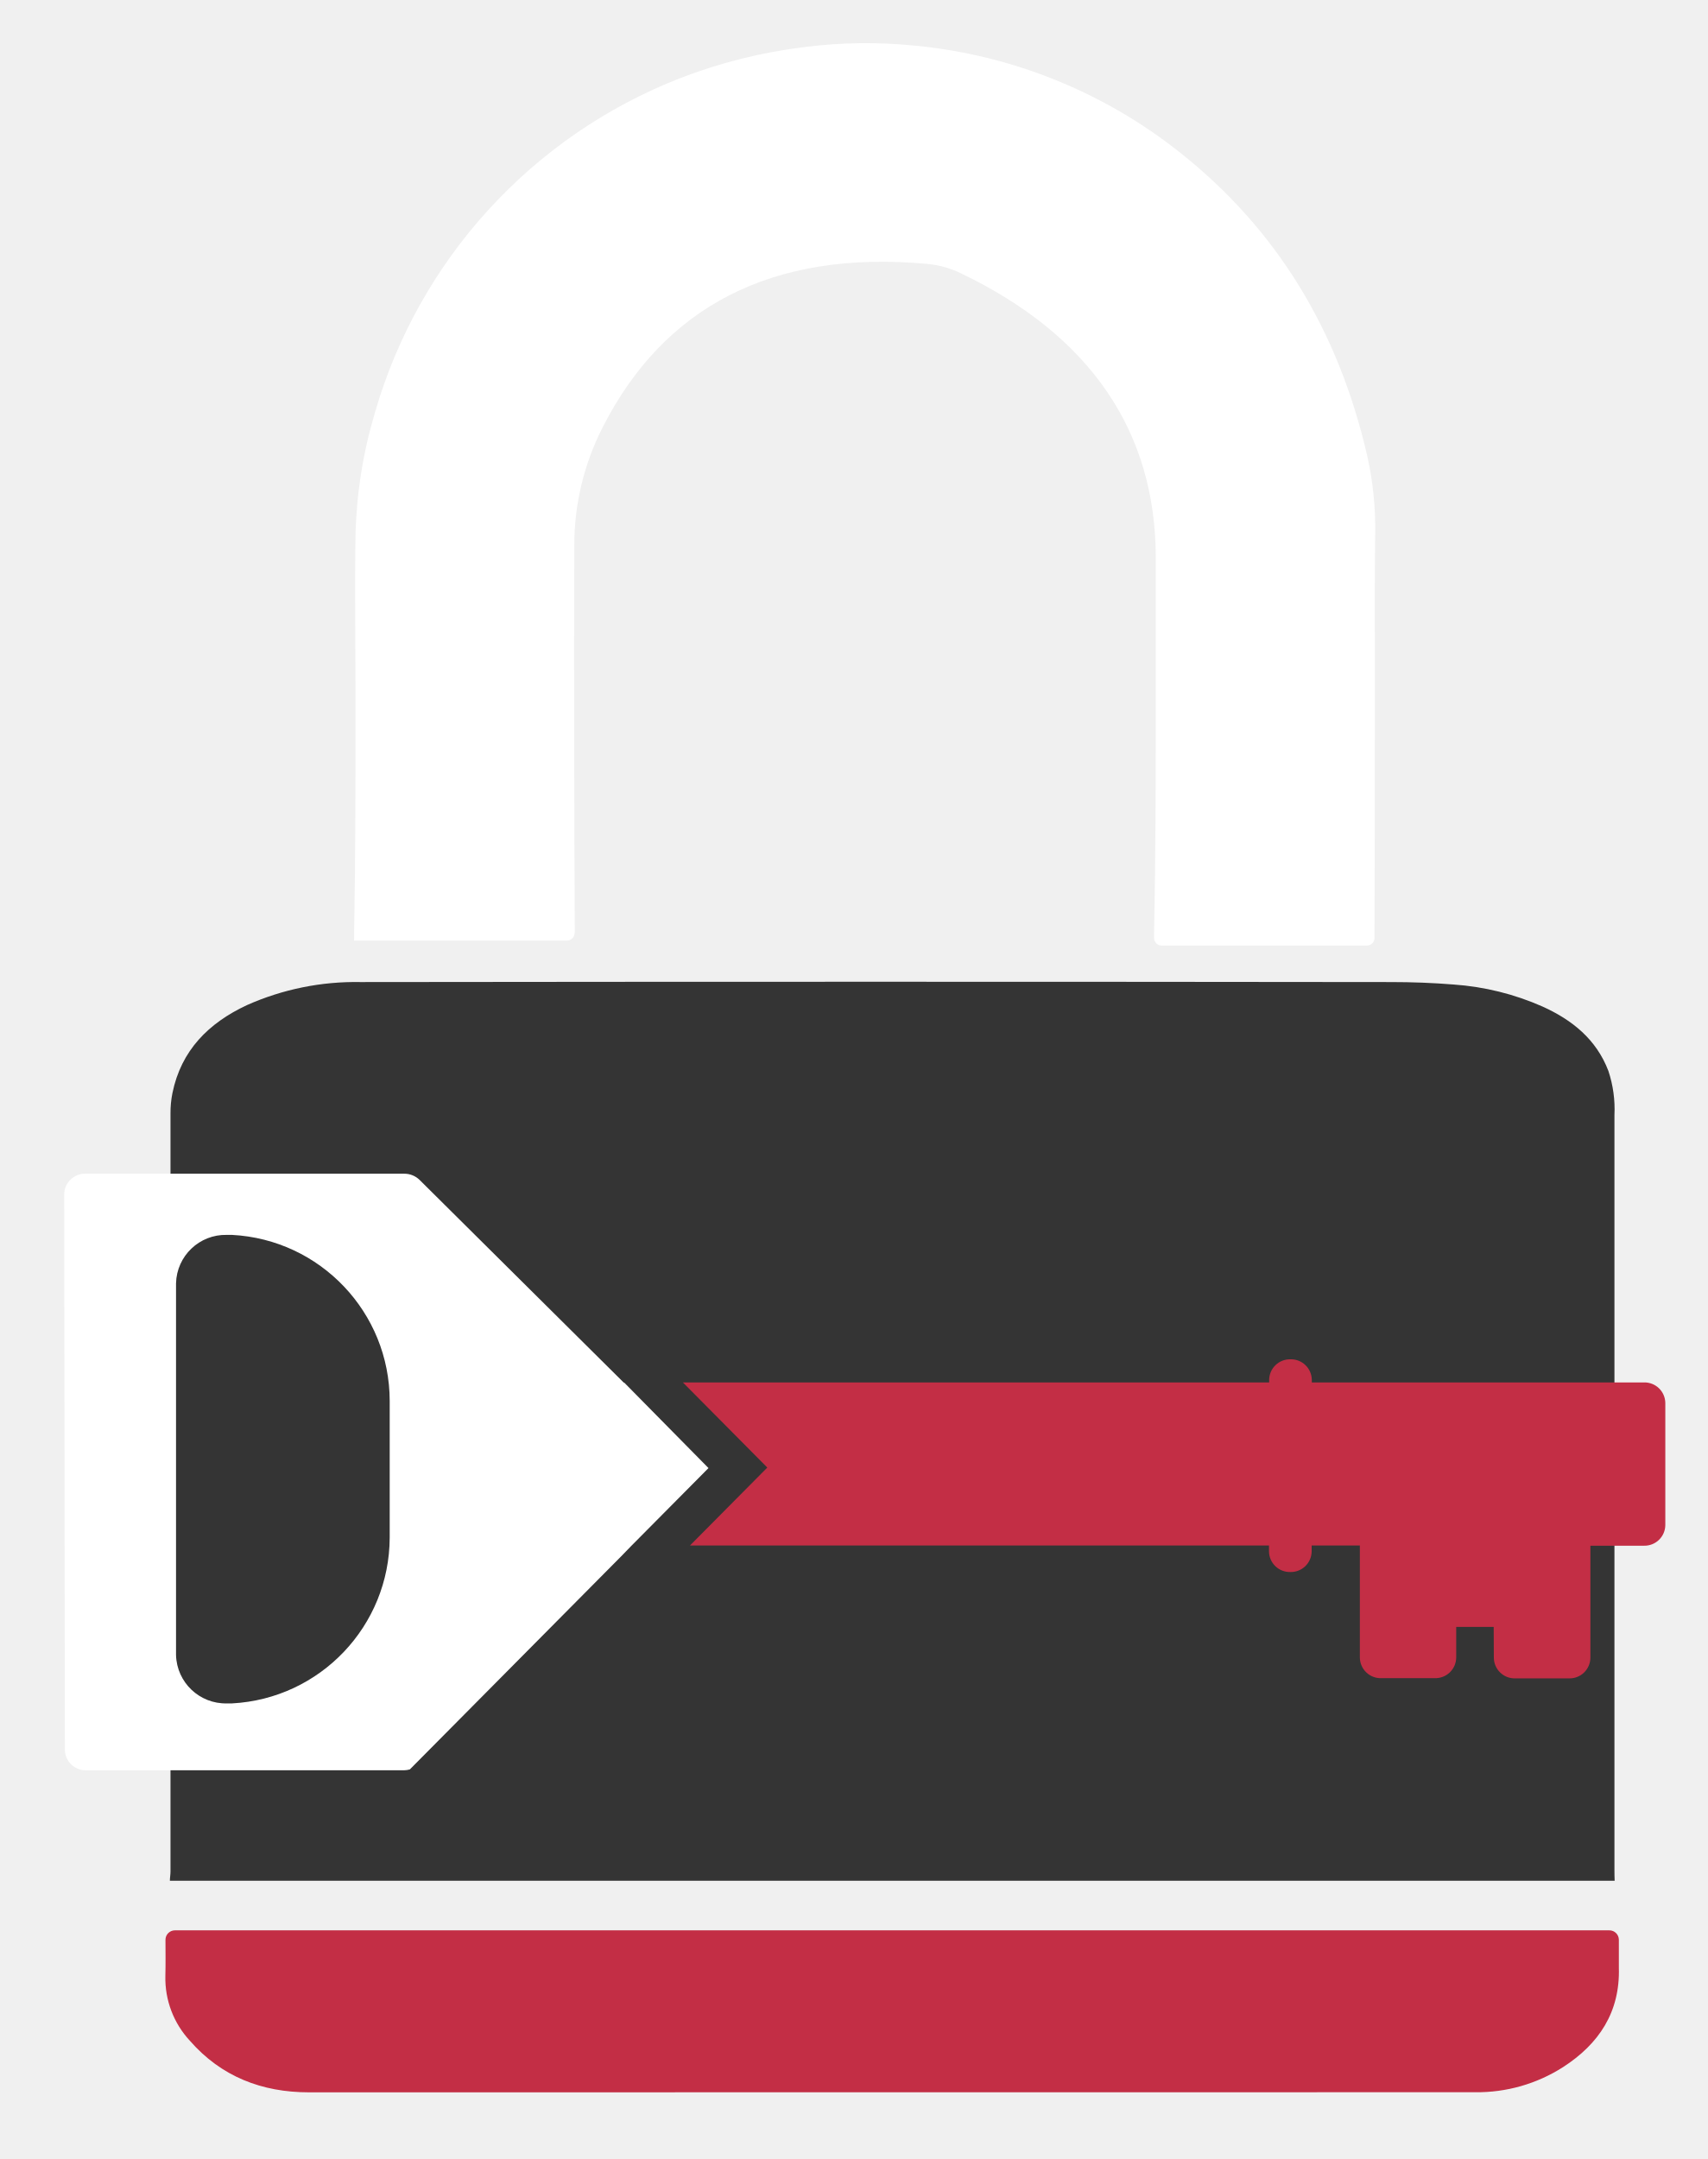
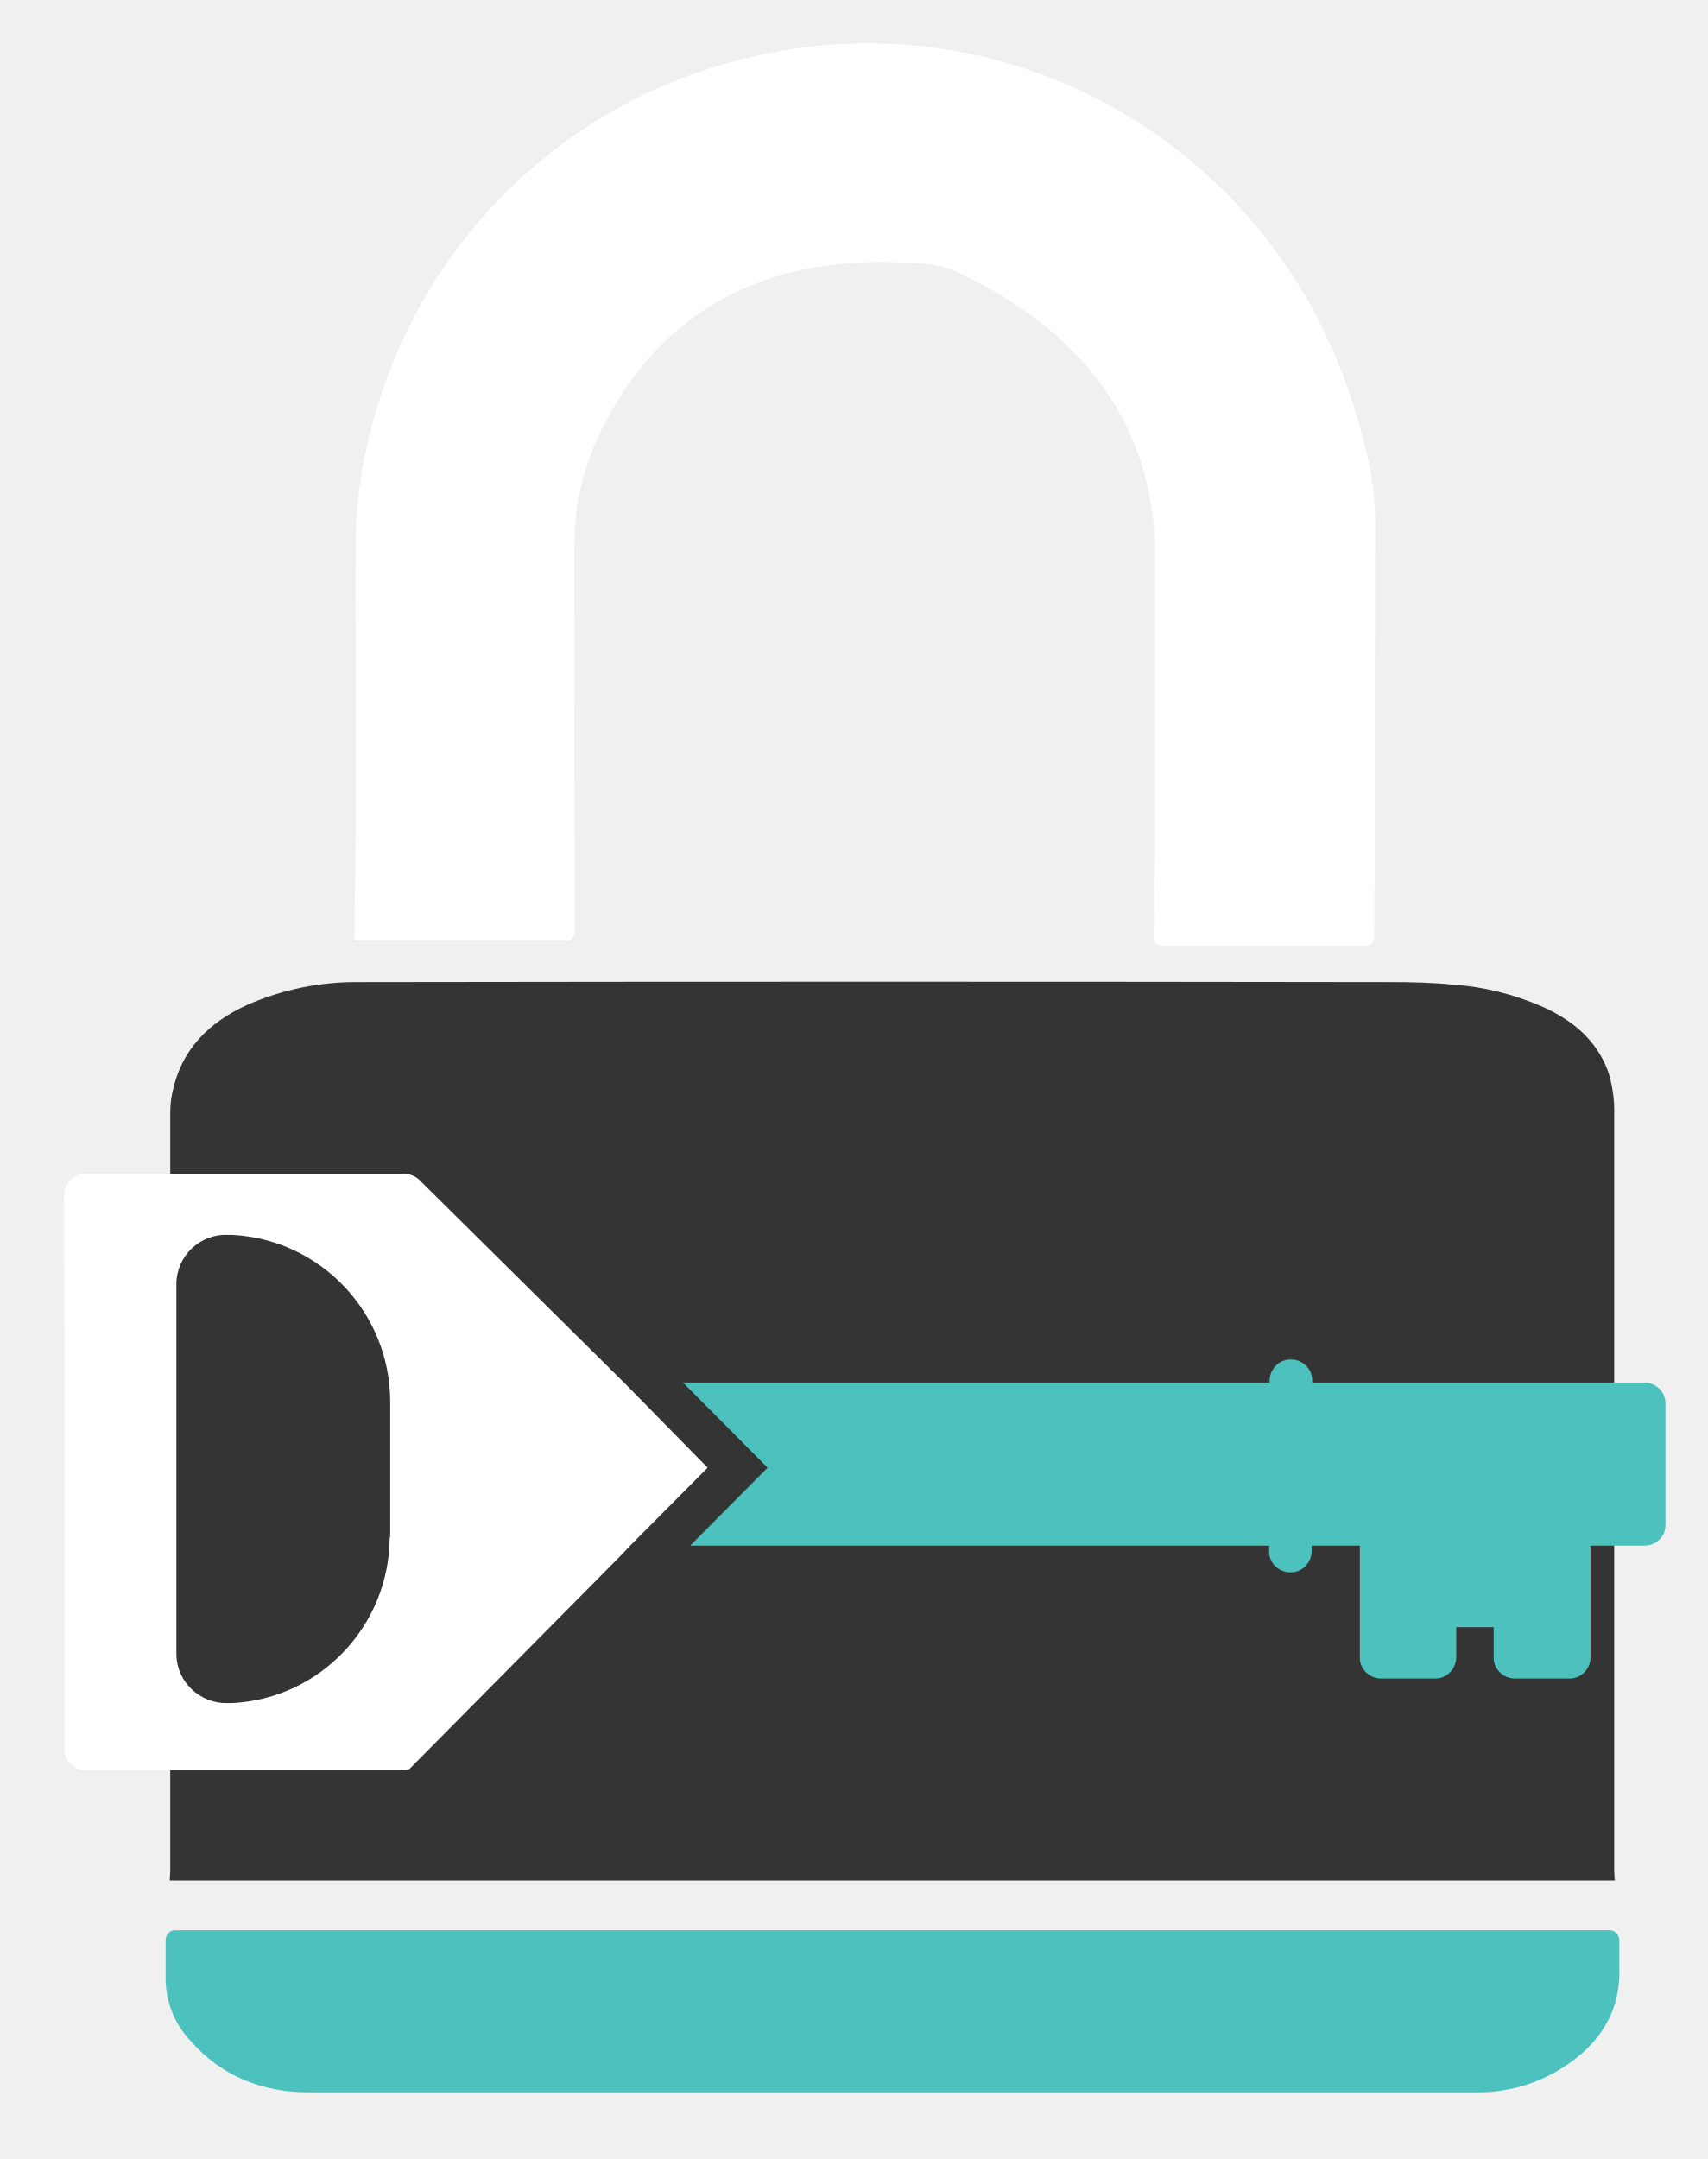
- <svg xmlns="http://www.w3.org/2000/svg" viewBox="0 0 333 421">
-   <defs>
-     <style>.a{fill:#343434;}.b{fill:#fff;}.c{fill:#c32e45;}</style>
-   </defs>
-   <path class="a" d="M314.89,366.74H33.13c0-.6.12-1.19.12-1.78q0-73.9,0-147.82a19.55,19.55,0,0,1,.38-4c1.71-8.35,7.07-13.66,14.52-17.14a52.08,52.08,0,0,1,22.14-4.5q100.49-.12,201,0c4.06,0,8.14.15,12.2.48a51.69,51.69,0,0,1,17.35,4.3c5.78,2.62,10.48,6.39,12.83,12.55a23.69,23.69,0,0,1,1.18,8.61q0,73.67,0,147.33C314.84,365.38,314.87,366.06,314.89,366.74Z" />
-   <path class="b" d="M112.06,181.92a1.5,1.5,0,0,1-1.5,1.49H69.06v-1.28c.27-15.31.28-30.62.27-45.93,0-10.61-.17-21.21,0-31.81a90.61,90.61,0,0,1,3.76-23.83,99.66,99.66,0,0,1,59.58-65.33,101.27,101.27,0,0,1,24.19-6.05,94.51,94.51,0,0,1,21.65-.27,98.06,98.06,0,0,1,51.67,20.88Q258.21,52,266.66,89a64.17,64.17,0,0,1,1.53,15.07c-.13,9-.05,18-.06,27q0,25.78-.07,51.59v.23a1.5,1.5,0,0,1-1.5,1.49h-40a1.5,1.5,0,0,1-1.5-1.49v-.74c.34-16,.34-31.91.34-47.87,0-8.57,0-17.15,0-25.72-.08-24.24-12.54-43.1-38.13-55.33a19,19,0,0,0-6.43-1.77c-30.48-2.8-51.45,8.55-63.3,31.85A50.46,50.46,0,0,0,112,106.25q-.1,37.83.1,75.67Z" />
-   <path class="c" d="M32.27,378.27a1.85,1.85,0,0,1,1.84-1.86H313.86a1.85,1.85,0,0,1,1.85,1.82c0,1.82,0,3.64,0,5.46.26,8.65-3.88,14.88-10.88,19.39a31.09,31.09,0,0,1-17.17,4.9Q174,408,60.24,408c-9.15,0-17.1-3.06-23.21-10.06a17.92,17.92,0,0,1-4.78-12.61C32.31,383,32.28,380.67,32.27,378.27Z" />
-   <path class="c" d="M291.33,323.28a4.06,4.06,0,0,0,4.15,4H306a4.06,4.06,0,0,0,4.16-4V301.41h10.46a4.06,4.06,0,0,0,4.15-4V273.57a4.06,4.06,0,0,0-4.15-4H255.83v-.51a4.06,4.06,0,0,0-4.16-4h0a4.06,4.06,0,0,0-4.16,4v.51H133.18l16.46,16.6-15.08,15.2H247.48v1.17a4.06,4.06,0,0,0,4.16,4h0a4.06,4.06,0,0,0,4.16-4v-1.17h9.4v21.87a4.06,4.06,0,0,0,4.15,4h10.48a4.06,4.06,0,0,0,4.16-4v-6h7.31Z" />
-   <path class="b" d="M121.74,269.61h-.09L81.84,230.09a4.25,4.25,0,0,0-3-1.22H16.68a4.07,4.07,0,0,0-4.16,4l.13,108.33a4.06,4.06,0,0,0,4.16,4h62a4.22,4.22,0,0,0,1.12-.17l41.22-41.56,1.94-2h0l15.08-15.2ZM76,299.83a32.48,32.48,0,0,1-30.74,32.33h-.19a7.38,7.38,0,0,1-.82,0,9.69,9.69,0,0,1-9.92-9.44V250.24a9.68,9.68,0,0,1,9.92-9.44c.34,0,.68,0,1,0A32.46,32.46,0,0,1,76,273.18Z" />
+ <svg xmlns="http://www.w3.org/2000/svg" version="1.1" id="Layer_1" x="0px" y="0px" viewBox="0 0 333 421" style="enable-background:new 0 0 333 421;" xml:space="preserve">
+   <style type="text/css">
+ 	.st0{fill:#343434;}
+ 	.st1{fill:#FFFFFF;}
+ 	.st2{fill:#4DC1BE;}
+ </style>
+   <path class="st0" d="M314.9,366.7H33.1c0-0.6,0.1-1.2,0.1-1.8c0-49.3,0-98.5,0-147.8c0-1.3,0.1-2.7,0.4-4  c1.7-8.4,7.1-13.7,14.5-17.1c7-3.1,14.5-4.6,22.1-4.5c67-0.1,134-0.1,201,0c4.1,0,8.1,0.1,12.2,0.5c6,0.4,11.9,1.9,17.4,4.3  c5.8,2.6,10.5,6.4,12.8,12.6c0.9,2.8,1.3,5.7,1.2,8.6c0,49.1,0,98.2,0,147.3C314.8,365.4,314.9,366.1,314.9,366.7z" />
+   <path class="st1" d="M112.1,181.9c0,0.8-0.7,1.5-1.5,1.5H69.1v-1.3c0.3-15.3,0.3-30.6,0.3-45.9c0-10.6-0.2-21.2,0-31.8  c0.2-8.1,1.5-16.1,3.8-23.8c8.6-29.9,30.6-54,59.6-65.3c7.8-3,15.9-5,24.2-6.1c7.2-0.9,14.4-1,21.6-0.3c18.9,1.8,36.8,9.1,51.7,20.9  C248.9,44.6,261,64.3,266.7,89c1.1,4.9,1.6,10,1.5,15.1c-0.1,9,0,18-0.1,27c0,17.2,0,34.4-0.1,51.6v0.2c0,0.8-0.7,1.5-1.5,1.5h-40  c-0.8,0-1.5-0.7-1.5-1.5v-0.7c0.3-16,0.3-31.9,0.3-47.9c0-8.6,0-17.2,0-25.7c-0.1-24.2-12.5-43.1-38.1-55.3c-2-1-4.2-1.6-6.4-1.8  c-30.5-2.8-51.4,8.5-63.3,31.9c-3.6,7.1-5.5,15-5.5,22.9C111.9,131.5,112,156.7,112.1,181.9L112.1,181.9z" />
+   <path class="st2" d="M32.3,378.3c0-1,0.8-1.9,1.8-1.9l0,0h279.8c1,0,1.8,0.8,1.9,1.8c0,1.8,0,3.6,0,5.5c0.3,8.6-3.9,14.9-10.9,19.4  c-5.1,3.3-11.1,5-17.2,4.9c-75.8,0-151.6,0-227.4,0c-9.1,0-17.1-3.1-23.2-10.1c-3.2-3.4-4.9-7.9-4.8-12.6  C32.3,383,32.3,380.7,32.3,378.3z" />
+   <path class="st2" d="M291.3,323.3c0,2.2,1.9,4,4.1,4l0,0H306c2.2,0.1,4.1-1.7,4.2-4l0,0v-21.9h10.5c2.2,0,4.1-1.7,4.1-4l0,0v-23.8  c0-2.2-1.9-4-4.1-4l0,0h-64.8v-0.5c0-2.2-1.9-4-4.1-4l0,0l0,0c-2.2-0.1-4.1,1.7-4.2,4l0,0v0.5H133.2l16.5,16.6l-15.1,15.2h112.9v1.2  c0,2.2,1.9,4,4.1,4l0,0l0,0c2.2,0.1,4.1-1.7,4.2-4l0,0v-1.2h9.4v21.9c0,2.2,1.9,4,4.1,4l0,0h10.5c2.2,0.1,4.1-1.7,4.2-4l0,0v-6h7.3  L291.3,323.3z" />
+   <path class="st1" d="M121.7,269.6L121.7,269.6l-39.9-39.5c-0.8-0.8-1.9-1.2-3-1.2H16.7c-2.2-0.1-4.1,1.7-4.2,4l0,0l0.1,108.3  c0,2.2,1.9,4,4.1,4l0,0h62c0.4,0,0.8-0.1,1.1-0.2l41.2-41.6l1.9-2l0,0l15.1-15.2L121.7,269.6z M76,299.8  c-0.1,17.2-13.5,31.4-30.7,32.3h-0.2c-0.3,0-0.5,0-0.8,0c-5.3,0.1-9.8-4.1-9.9-9.4v-72.5c0.1-5.3,4.6-9.6,9.9-9.4l0,0  c0.3,0,0.7,0,1,0c17.2,0.9,30.7,15.1,30.8,32.4v26.6H76z" />
</svg>
